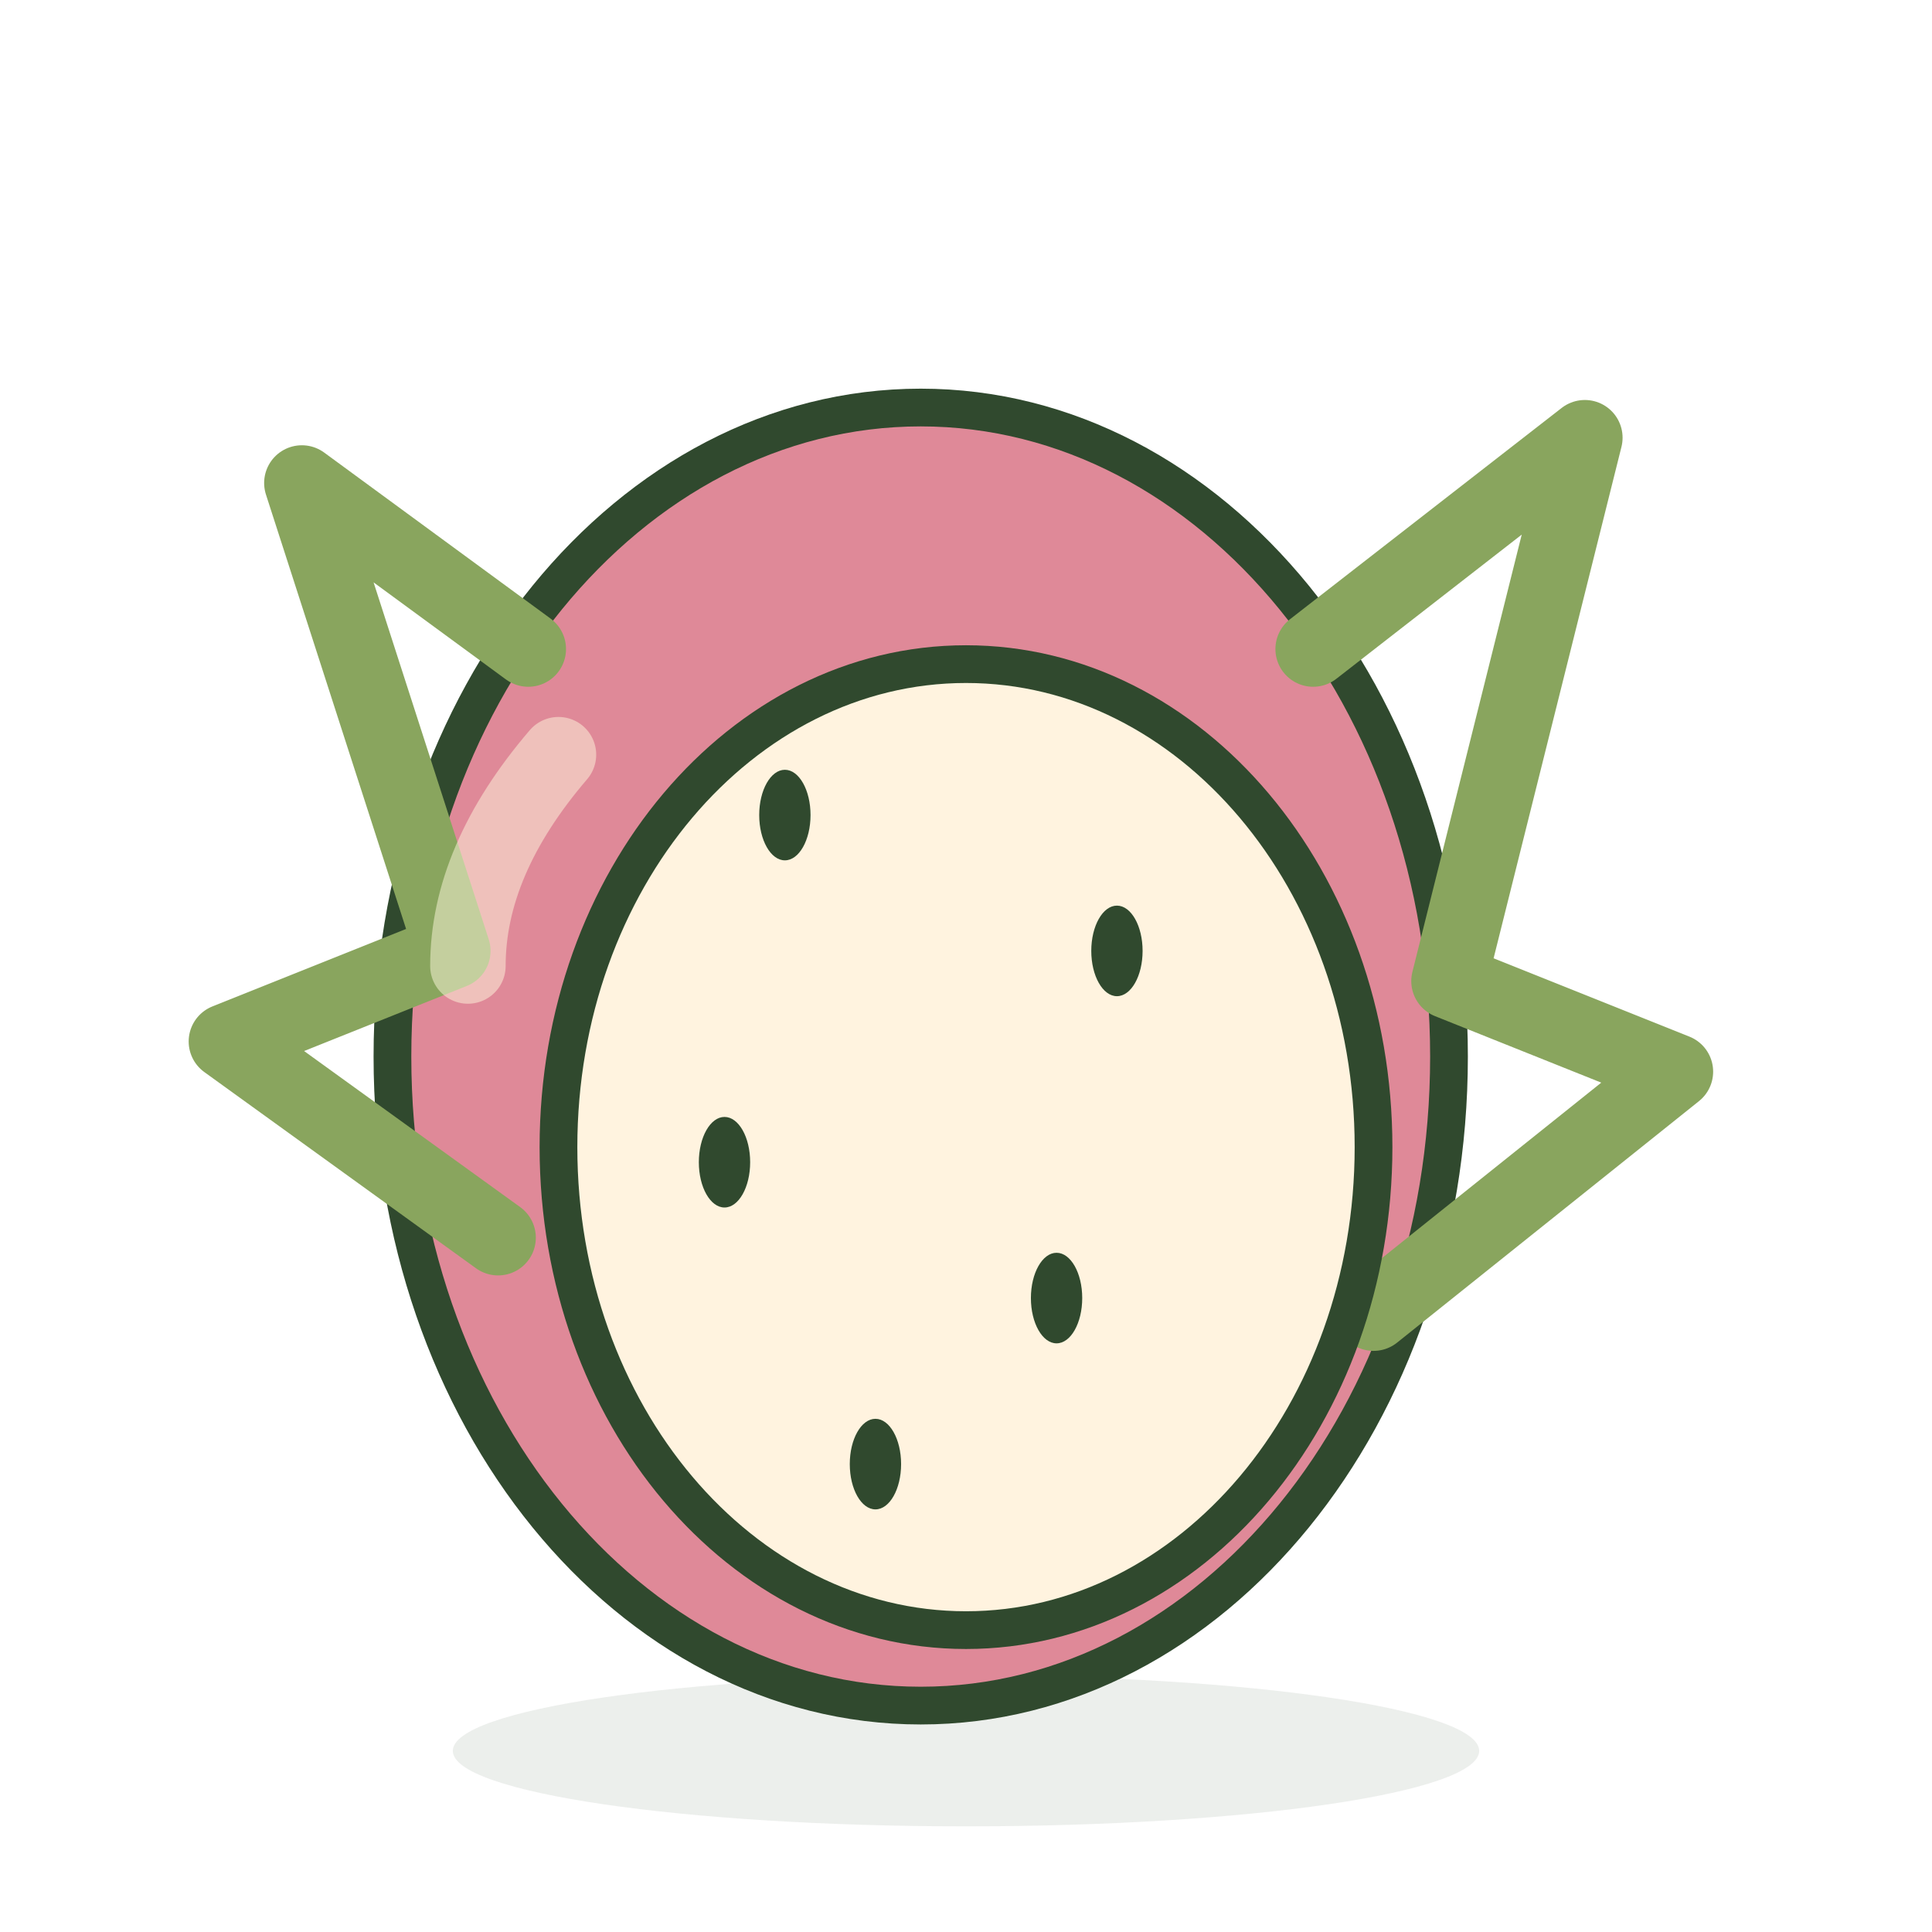
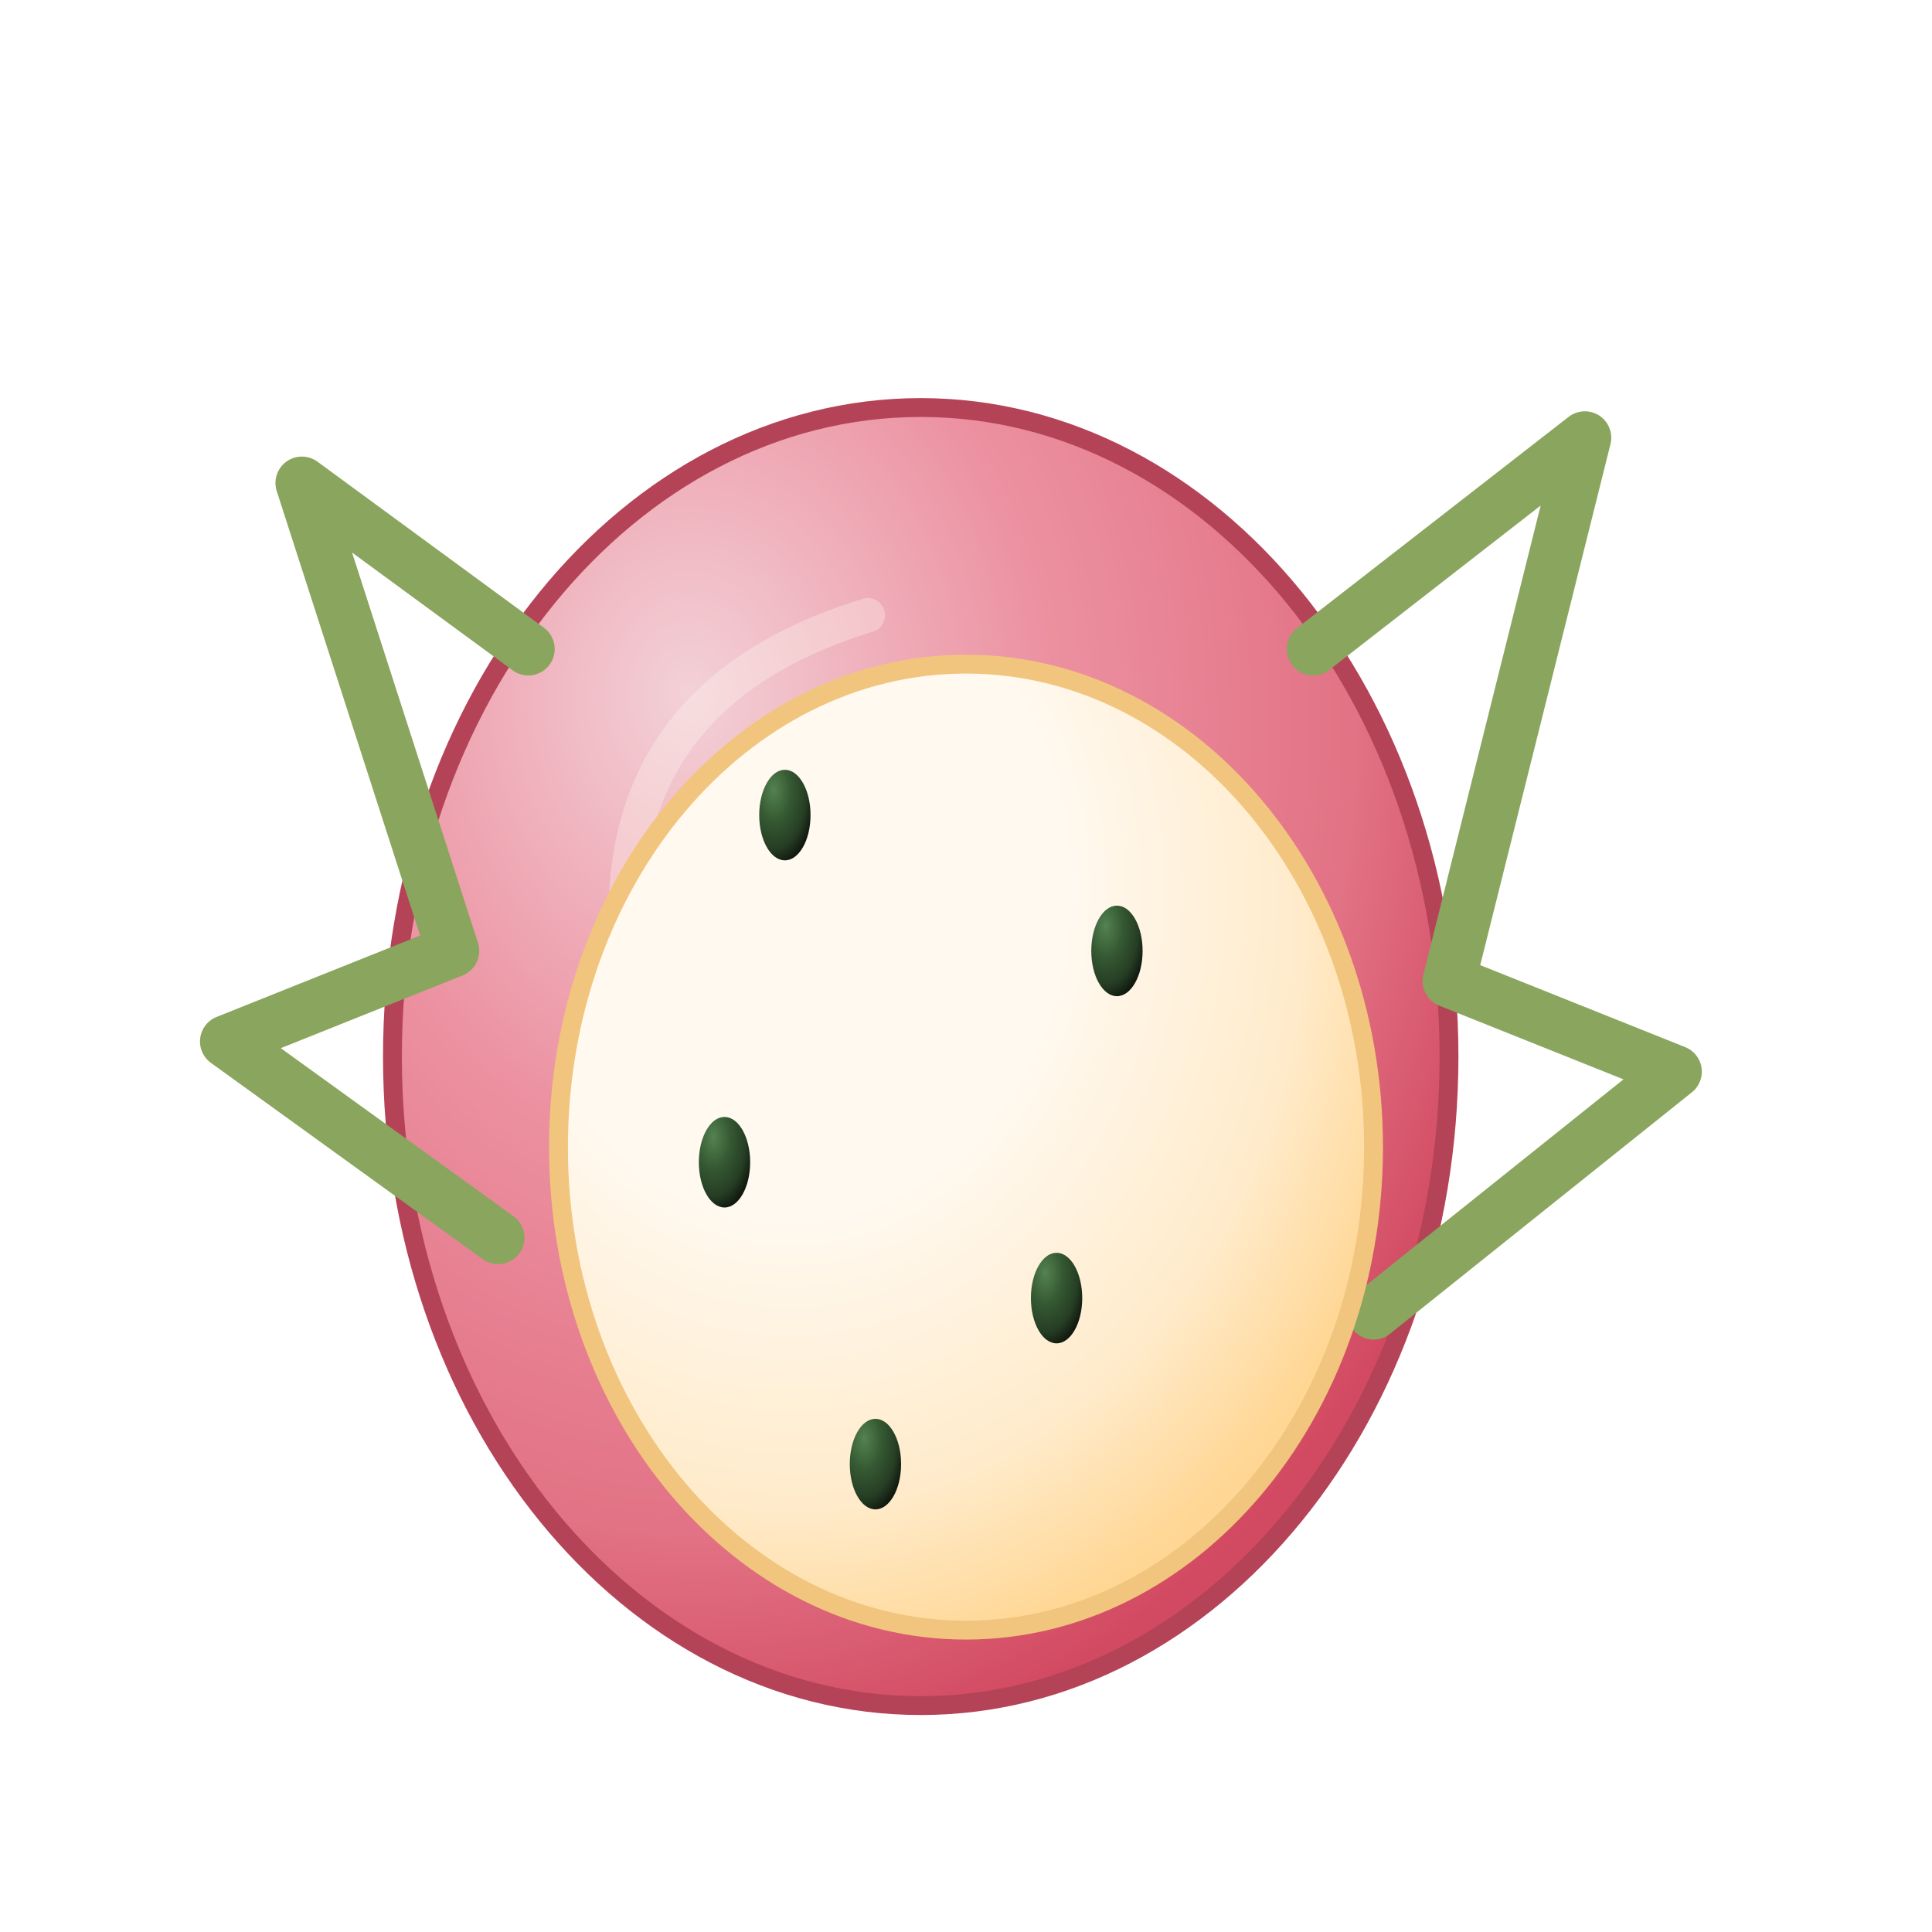
- <svg xmlns="http://www.w3.org/2000/svg" width="128" height="128" viewBox="0 0 128 128">
-   <ellipse cx="64" cy="116" rx="34" ry="5" fill="#30492e" opacity=".09" />
-   <ellipse cx="61" cy="70" rx="35" ry="43" fill="#df8998" stroke="#30492e" stroke-width="2.5" />
-   <path d="M35 43L20 32L30 63L15 69L33 82M87 43L105 29L96 65L111 71L91 87" fill="none" stroke="#89a55e" stroke-width="5" stroke-linejoin="round" stroke-linecap="round" />
-   <ellipse cx="64" cy="76" rx="27" ry="32" fill="#fff3df" stroke="#30492e" stroke-width="2.5" />
-   <ellipse cx="52" cy="54" rx="1.7" ry="3" fill="#30492e" stroke="none" stroke-width="2.5" />
-   <ellipse cx="74" cy="63" rx="1.7" ry="3" fill="#30492e" stroke="none" stroke-width="2.5" />
-   <ellipse cx="48" cy="77" rx="1.7" ry="3" fill="#30492e" stroke="none" stroke-width="2.5" />
-   <ellipse cx="70" cy="86" rx="1.7" ry="3" fill="#30492e" stroke="none" stroke-width="2.5" />
-   <ellipse cx="58" cy="97" rx="1.7" ry="3" fill="#30492e" stroke="none" stroke-width="2.5" />
-   <path d="M37 50q-6 7 -6 14" fill="none" stroke="#fff9dd" stroke-width="5" stroke-linecap="round" opacity=".5" />
+ <svg xmlns="http://www.w3.org/2000/svg" width="256" height="256" viewBox="0 0 128 128">
+   <defs>
+     <radialGradient id="f0" cx="29%" cy="25%" r="80%" fx="28%" fy="22%">
+       <stop offset="0%" stop-color="#f3d1d7" />
+       <stop offset="42%" stop-color="#ec91a1" />
+       <stop offset="78%" stop-color="#e27285" />
+       <stop offset="100%" stop-color="#d24a61" />
+     </radialGradient>
+     <radialGradient id="f2" cx="29%" cy="25%" r="80%" fx="28%" fy="22%">
+       <stop offset="0%" stop-color="#fff9f0" />
+       <stop offset="42%" stop-color="#fff9f0" />
+       <stop offset="78%" stop-color="#ffebcb" />
+       <stop offset="100%" stop-color="#ffd693" />
+     </radialGradient>
+     <radialGradient id="f3" cx="29%" cy="25%" r="80%" fx="28%" fy="22%">
+       <stop offset="0%" stop-color="#548251" />
+       <stop offset="42%" stop-color="#355932" />
+       <stop offset="78%" stop-color="#263e24" />
+       <stop offset="100%" stop-color="#111a10" />
+     </radialGradient>
+     <radialGradient id="f4" cx="29%" cy="25%" r="80%" fx="28%" fy="22%">
+       <stop offset="0%" stop-color="#548251" />
+       <stop offset="42%" stop-color="#355932" />
+       <stop offset="78%" stop-color="#263e24" />
+       <stop offset="100%" stop-color="#111a10" />
+     </radialGradient>
+     <radialGradient id="f5" cx="29%" cy="25%" r="80%" fx="28%" fy="22%">
+       <stop offset="0%" stop-color="#548251" />
+       <stop offset="42%" stop-color="#355932" />
+       <stop offset="78%" stop-color="#263e24" />
+       <stop offset="100%" stop-color="#111a10" />
+     </radialGradient>
+     <radialGradient id="f6" cx="29%" cy="25%" r="80%" fx="28%" fy="22%">
+       <stop offset="0%" stop-color="#548251" />
+       <stop offset="42%" stop-color="#355932" />
+       <stop offset="78%" stop-color="#263e24" />
+       <stop offset="100%" stop-color="#111a10" />
+     </radialGradient>
+     <radialGradient id="f7" cx="29%" cy="25%" r="80%" fx="28%" fy="22%">
+       <stop offset="0%" stop-color="#548251" />
+       <stop offset="42%" stop-color="#355932" />
+       <stop offset="78%" stop-color="#263e24" />
+       <stop offset="100%" stop-color="#111a10" />
+     </radialGradient>
+   </defs>
+   <g>
+     <ellipse cx="61" cy="70" rx="35" ry="43" fill="url(#f0)" stroke="#b54357" stroke-width="1.25" />
+     <path d="M41.75 64.84 Q39.30 46.35 57.50 40.76" fill="none" stroke="#fffaf0" stroke-width="2.275" stroke-linecap="round" opacity=".32" />
+     <path d="M35 43L20 32L30 63L15 69L33 82M87 43L105 29L96 65L111 71L91 87" fill="none" stroke="#89a55e" stroke-width="3.5" stroke-linejoin="round" stroke-linecap="round" />
+     <ellipse cx="64" cy="76" rx="27" ry="32" fill="url(#f2)" stroke="#f1c57d" stroke-width="1.25" />
+     <path d="M49.15 72.16 Q47.26 58.40 61.30 54.24" fill="none" stroke="#fffaf0" stroke-width="1.755" stroke-linecap="round" opacity=".32" />
+     <ellipse cx="52" cy="54" rx="1.7" ry="3" fill="url(#f3)" stroke="none" stroke-width="2.5" />
+     <ellipse cx="74" cy="63" rx="1.7" ry="3" fill="url(#f4)" stroke="none" stroke-width="2.5" />
+     <ellipse cx="48" cy="77" rx="1.7" ry="3" fill="url(#f5)" stroke="none" stroke-width="2.5" />
+     <ellipse cx="70" cy="86" rx="1.7" ry="3" fill="url(#f6)" stroke="none" stroke-width="2.5" />
+     <ellipse cx="58" cy="97" rx="1.7" ry="3" fill="url(#f7)" stroke="none" stroke-width="2.5" />
+   </g>
</svg>
